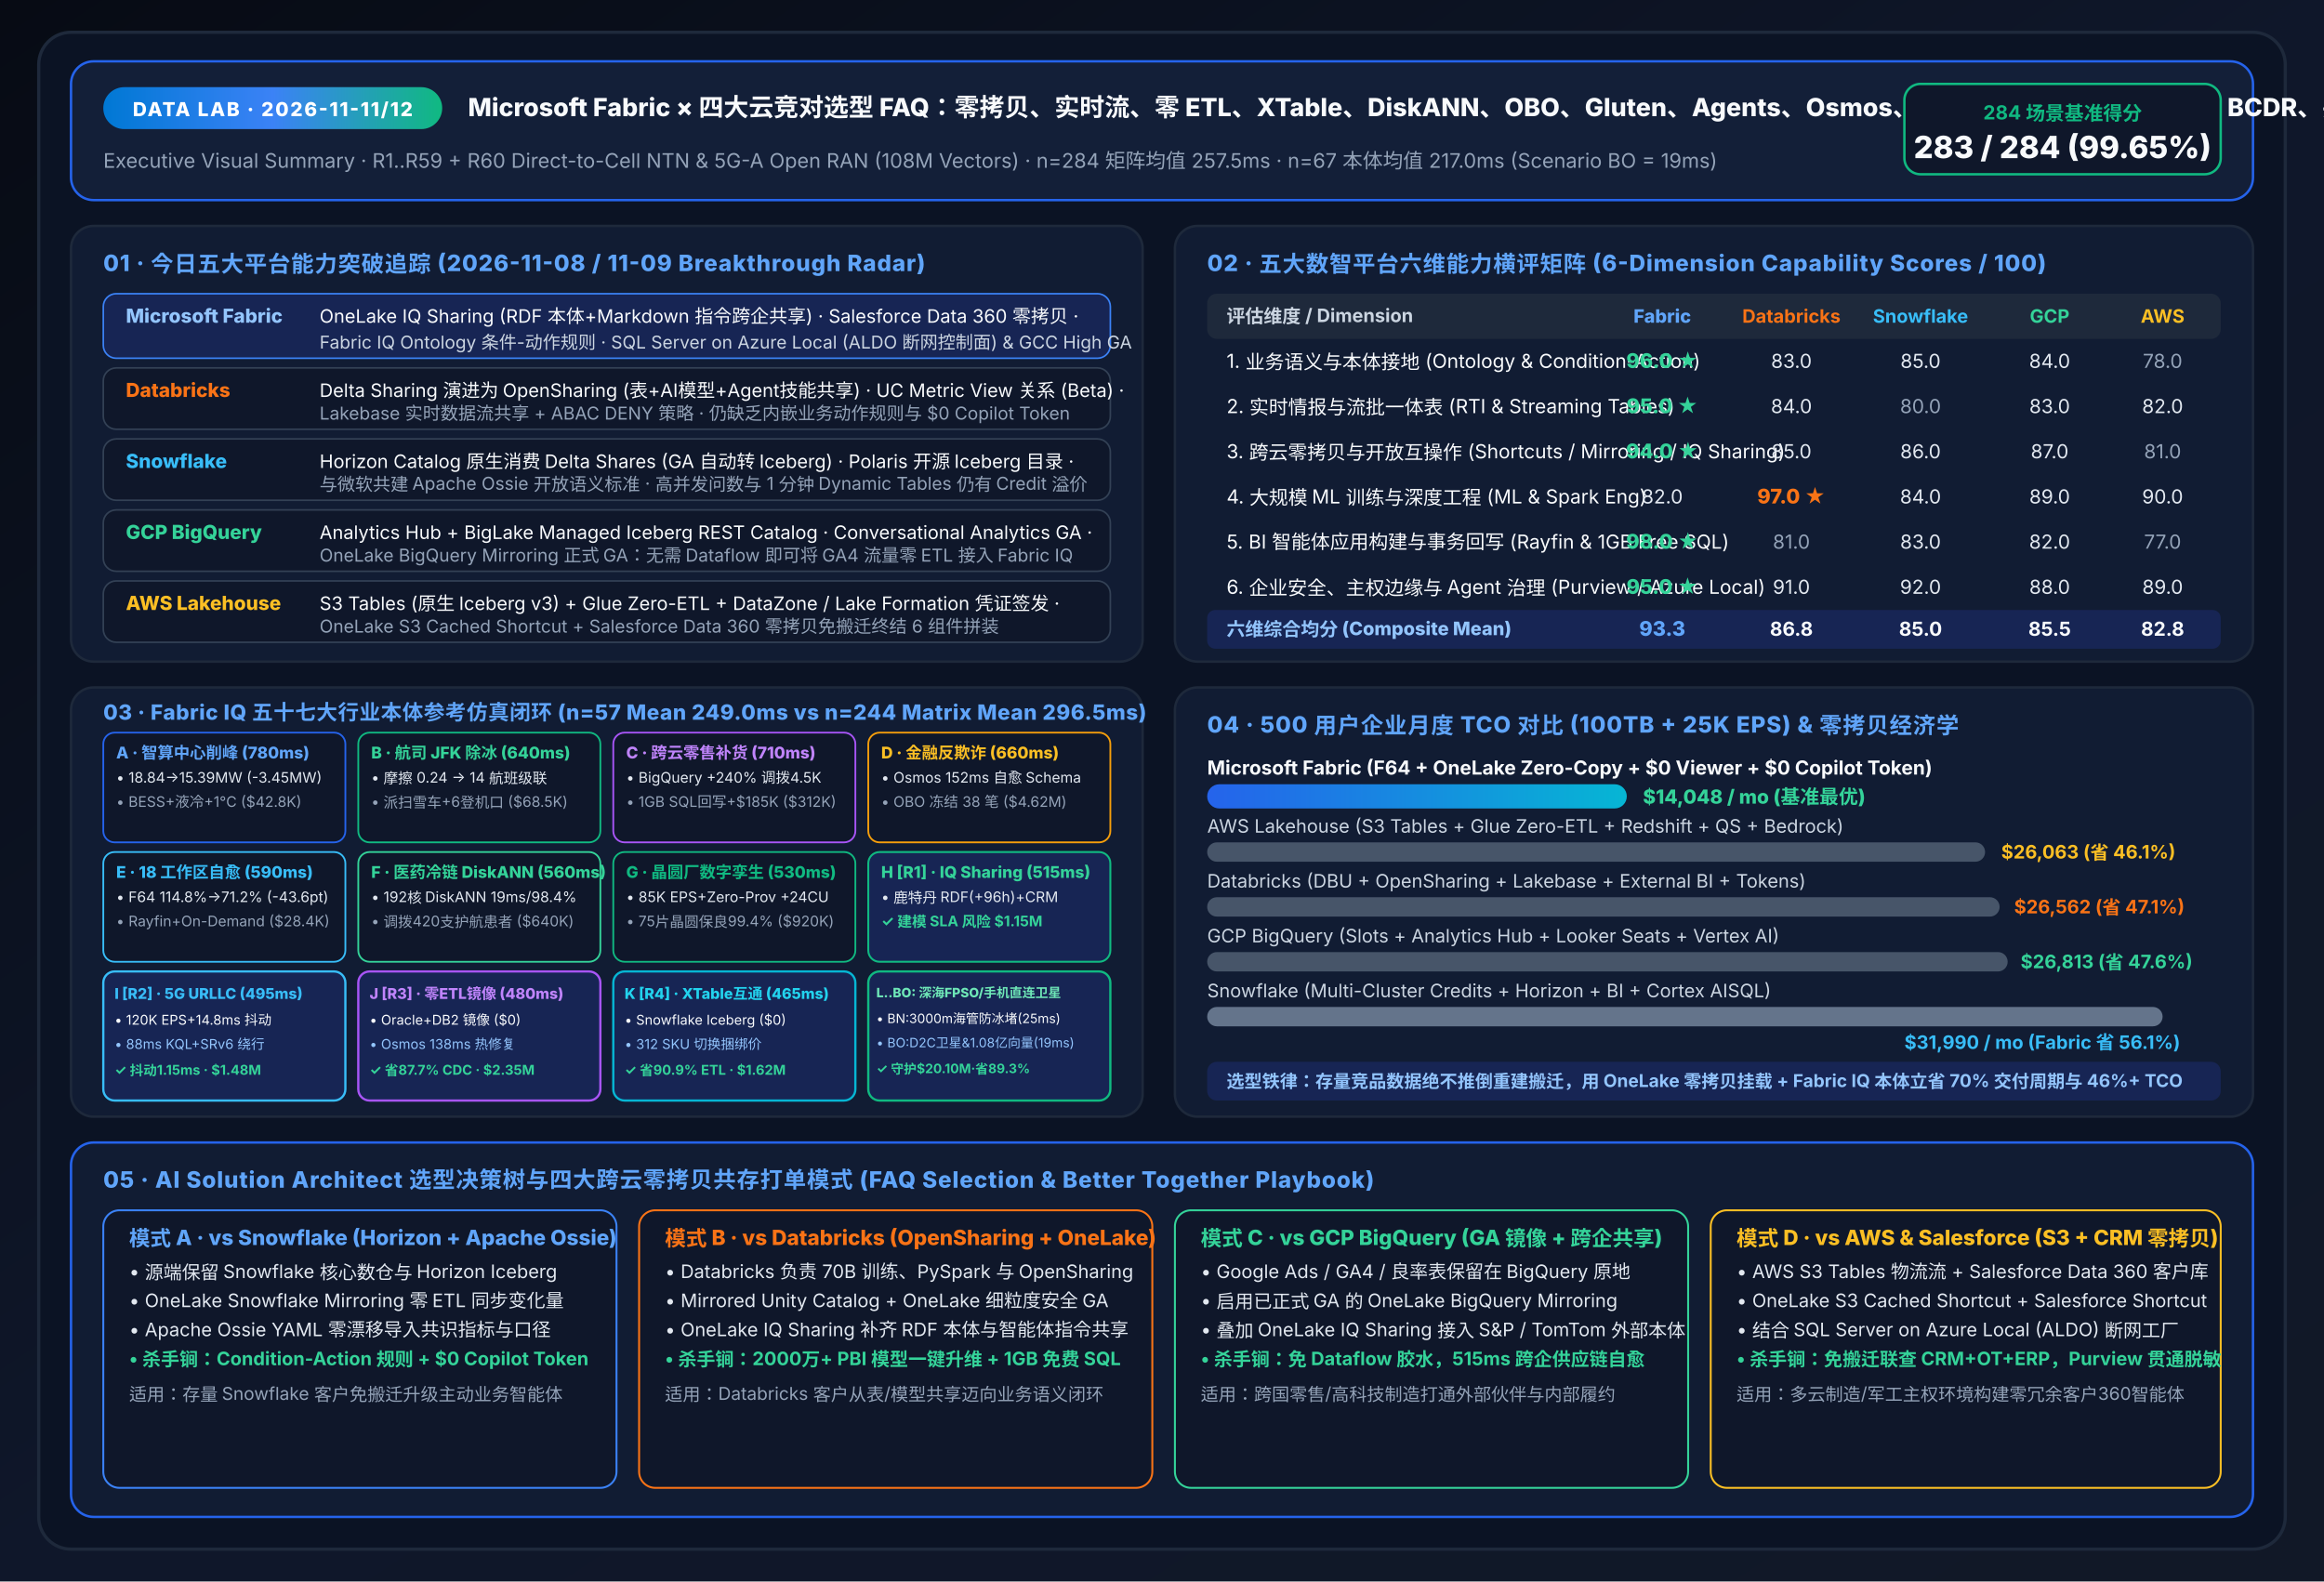
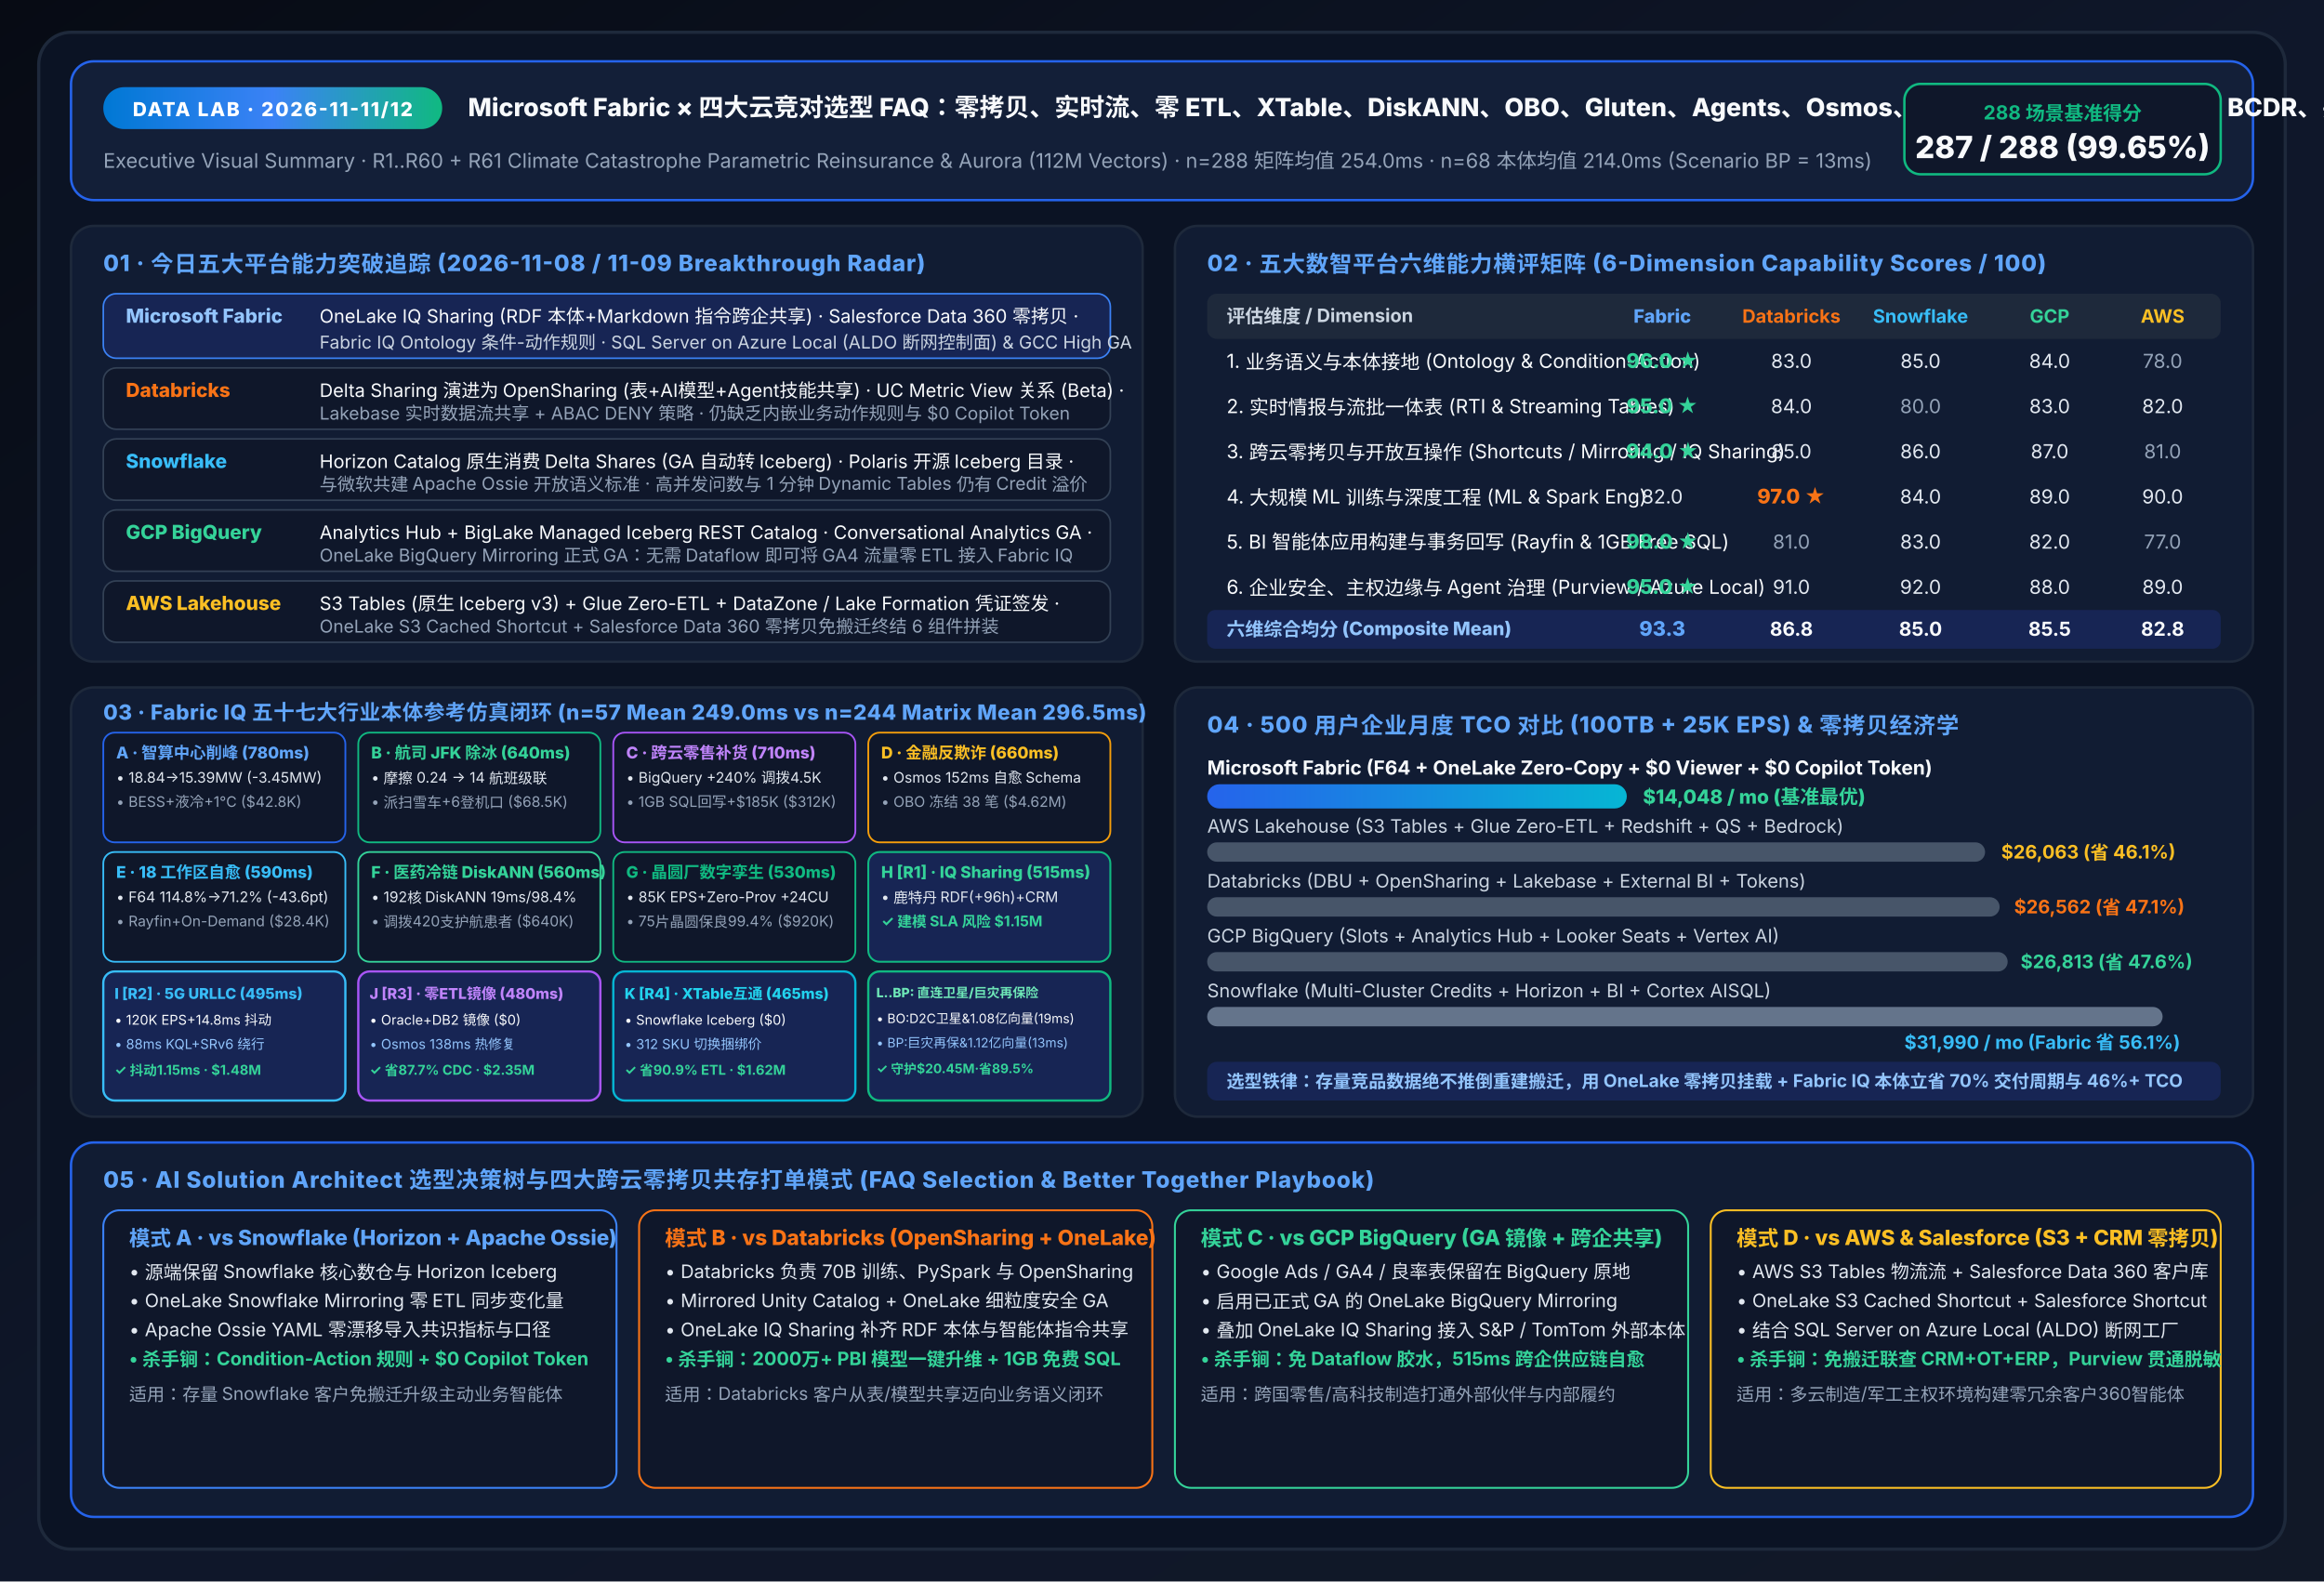
<svg xmlns="http://www.w3.org/2000/svg" viewBox="0 0 1440 980" width="1440" height="980" font-family="-apple-system, BlinkMacSystemFont, 'Segoe UI', 'PingFang SC', 'Microsoft YaHei', sans-serif">
  <defs>
    <linearGradient id="bgGrad" x1="0%" y1="0%" x2="100%" y2="100%">
      <stop offset="0%" stop-color="#070B14" />
      <stop offset="50%" stop-color="#0F172A" />
      <stop offset="100%" stop-color="#111827" />
    </linearGradient>
    <linearGradient id="accentGrad" x1="0%" y1="0%" x2="100%" y2="0%">
      <stop offset="0%" stop-color="#0078D4" />
      <stop offset="50%" stop-color="#3B82F6" />
      <stop offset="100%" stop-color="#10B981" />
    </linearGradient>
    <linearGradient id="fabricBar" x1="0%" y1="0%" x2="100%" y2="0%">
      <stop offset="0%" stop-color="#2563EB" />
      <stop offset="100%" stop-color="#06B6D4" />
    </linearGradient>
  </defs>
  <rect width="1440" height="980" fill="url(#bgGrad)" />
  <rect x="24" y="20" width="1392" height="940" rx="20" fill="#0B1324" stroke="#1E293B" stroke-width="2" />
  <rect x="44" y="38" width="1352" height="86" rx="14" fill="#131F38" stroke="#2563EB" stroke-width="1.5" />
  <rect x="64" y="54" width="210" height="26" rx="13" fill="url(#accentGrad)" />
  <text x="169" y="72" fill="#FFFFFF" font-size="12" font-weight="800" text-anchor="middle" letter-spacing="1">DATA LAB · 2026-11-11/12</text>
-   <text x="290" y="72" fill="#F8FAFC" font-size="15.5" font-weight="800">Microsoft Fabric × 四大云竞对选型 FAQ：零拷贝、实时流、零 ETL、XTable、DiskANN、OBO、Gluten、Agents、Osmos、FinOps、CI/CD、零信任、BCDR、共享、V-Order、AI、孪生、迁移、目录、图、Activator、医疗、ESG、零售、金融、时空、FLAML、OTel、MDM、SAP、游戏、航发、农业、航运、流媒体、半导体、智驾、油气、电池、低轨星座、生物制药、高铁、矿山、水务、央行支付、绿氢绿氨、核能聚变、深海风电、量子超算、全球空管、合成生物、主权税务、具身机器人、低空eVTOL、吉瓦AIDC、肿瘤组学、虚拟电厂V2G、机构资管、深海FPSO与手机直连卫星O-RAN一图流</text>
-   <text x="64" y="104" fill="#94A3B8" font-size="12.5">Executive Visual Summary · R1..R59 + R60 Direct-to-Cell NTN &amp; 5G-A Open RAN (108M Vectors) · n=284 矩阵均值 257.5ms · n=67 本体均值 217.0ms (Scenario BO = 19ms)</text>
+   <text x="290" y="72" fill="#F8FAFC" font-size="15.5" font-weight="800">Microsoft Fabric × 四大云竞对选型 FAQ：零拷贝、实时流、零 ETL、XTable、DiskANN、OBO、Gluten、Agents、Osmos、FinOps、CI/CD、零信任、BCDR、共享、V-Order、AI、孪生、迁移、目录、图、Activator、医疗、ESG、零售、金融、时空、FLAML、OTel、MDM、SAP、游戏、航发、农业、航运、流媒体、半导体、智驾、油气、电池、低轨星座、生物制药、高铁、矿山、水务、央行支付、绿氢绿氨、核能聚变、深海风电、量子超算、全球空管、合成生物、主权税务、具身机器人、低空eVTOL、吉瓦AIDC、肿瘤组学、虚拟电厂V2G、机构资管、深海FPSO、手机直连卫星与巨灾再保险一图流</text>
+   <text x="64" y="104" fill="#94A3B8" font-size="12.5">Executive Visual Summary · R1..R60 + R61 Climate Catastrophe Parametric Reinsurance &amp; Aurora (112M Vectors) · n=288 矩阵均值 254.0ms · n=68 本体均值 214.0ms (Scenario BP = 13ms)</text>
  <rect x="1180" y="52" width="196" height="56" rx="10" fill="#0F172A" stroke="#10B981" stroke-width="1.5" />
-   <text x="1278" y="74" fill="#10B981" font-size="12" font-weight="700" text-anchor="middle">284 场景基准得分</text>
-   <text x="1278" y="98" fill="#F8FAFC" font-size="19" font-weight="800" text-anchor="middle">283 / 284 (99.65%)</text>
+   <text x="1278" y="74" fill="#10B981" font-size="12" font-weight="700" text-anchor="middle">288 场景基准得分</text>
+   <text x="1278" y="98" fill="#F8FAFC" font-size="19" font-weight="800" text-anchor="middle">287 / 288 (99.65%)</text>
  <rect x="44" y="140" width="664" height="270" rx="14" fill="#111C33" stroke="#1E293B" stroke-width="1.5" />
  <text x="64" y="168" fill="#60A5FA" font-size="14" font-weight="800" letter-spacing="0.5">01 · 今日五大平台能力突破追踪 (2026-11-08 / 11-09 Breakthrough Radar)</text>
  <rect x="64" y="182" width="624" height="40" rx="8" fill="#172554" stroke="#3B82F6" stroke-width="1" />
  <text x="78" y="200" fill="#93C5FD" font-size="12" font-weight="800">Microsoft Fabric</text>
  <text x="198" y="200" fill="#F8FAFC" font-size="11.5">OneLake IQ Sharing (RDF 本体+Markdown 指令跨企共享) · Salesforce Data 360 零拷贝 ·</text>
  <text x="198" y="216" fill="#CBD5E1" font-size="11">Fabric IQ Ontology 条件-动作规则 · SQL Server on Azure Local (ALDO 断网控制面) &amp; GCC High GA</text>
  <rect x="64" y="228" width="624" height="38" rx="8" fill="#0F172A" stroke="#334155" stroke-width="1" />
  <text x="78" y="246" fill="#F97316" font-size="12" font-weight="800">Databricks</text>
  <text x="198" y="246" fill="#F8FAFC" font-size="11.5">Delta Sharing 演进为 OpenSharing (表+AI模型+Agent技能共享) · UC Metric View 关系 (Beta) ·</text>
  <text x="198" y="260" fill="#94A3B8" font-size="11">Lakebase 实时数据流共享 + ABAC DENY 策略 · 仍缺乏内嵌业务动作规则与 $0 Copilot Token</text>
  <rect x="64" y="272" width="624" height="38" rx="8" fill="#0F172A" stroke="#334155" stroke-width="1" />
  <text x="78" y="290" fill="#38BDF8" font-size="12" font-weight="800">Snowflake</text>
  <text x="198" y="290" fill="#F8FAFC" font-size="11.5">Horizon Catalog 原生消费 Delta Shares (GA 自动转 Iceberg) · Polaris 开源 Iceberg 目录 ·</text>
  <text x="198" y="304" fill="#94A3B8" font-size="11">与微软共建 Apache Ossie 开放语义标准 · 高并发问数与 1 分钟 Dynamic Tables 仍有 Credit 溢价</text>
  <rect x="64" y="316" width="624" height="38" rx="8" fill="#0F172A" stroke="#334155" stroke-width="1" />
  <text x="78" y="334" fill="#34D399" font-size="12" font-weight="800">GCP BigQuery</text>
  <text x="198" y="334" fill="#F8FAFC" font-size="11.5">Analytics Hub + BigLake Managed Iceberg REST Catalog · Conversational Analytics GA ·</text>
  <text x="198" y="348" fill="#94A3B8" font-size="11">OneLake BigQuery Mirroring 正式 GA：无需 Dataflow 即可将 GA4 流量零 ETL 接入 Fabric IQ</text>
  <rect x="64" y="360" width="624" height="38" rx="8" fill="#0F172A" stroke="#334155" stroke-width="1" />
  <text x="78" y="378" fill="#FBBF24" font-size="12" font-weight="800">AWS Lakehouse</text>
  <text x="198" y="378" fill="#F8FAFC" font-size="11.5">S3 Tables (原生 Iceberg v3) + Glue Zero-ETL + DataZone / Lake Formation 凭证签发 ·</text>
  <text x="198" y="392" fill="#94A3B8" font-size="11">OneLake S3 Cached Shortcut + Salesforce Data 360 零拷贝免搬迁终结 6 组件拼装</text>
  <rect x="728" y="140" width="668" height="270" rx="14" fill="#111C33" stroke="#1E293B" stroke-width="1.5" />
  <text x="748" y="168" fill="#60A5FA" font-size="14" font-weight="800" letter-spacing="0.5">02 · 五大数智平台六维能力横评矩阵 (6-Dimension Capability Scores / 100)</text>
  <rect x="748" y="182" width="628" height="28" rx="6" fill="#1E293B" />
  <text x="760" y="200" fill="#CBD5E1" font-size="11.5" font-weight="700">评估维度 / Dimension</text>
  <text x="1030" y="200" fill="#60A5FA" font-size="11.5" font-weight="800" text-anchor="middle">Fabric</text>
  <text x="1110" y="200" fill="#F97316" font-size="11.5" font-weight="700" text-anchor="middle">Databricks</text>
  <text x="1190" y="200" fill="#38BDF8" font-size="11.5" font-weight="700" text-anchor="middle">Snowflake</text>
  <text x="1270" y="200" fill="#34D399" font-size="11.5" font-weight="700" text-anchor="middle">GCP</text>
  <text x="1340" y="200" fill="#FBBF24" font-size="11.5" font-weight="700" text-anchor="middle">AWS</text>
  <text x="760" y="228" fill="#F8FAFC" font-size="12">1. 业务语义与本体接地 (Ontology &amp; Condition-Action)</text>
  <text x="1030" y="228" fill="#34D399" font-size="12.5" font-weight="800" text-anchor="middle">96.0 ★</text>
  <text x="1110" y="228" fill="#E2E8F0" font-size="12" text-anchor="middle">83.0</text>
  <text x="1190" y="228" fill="#E2E8F0" font-size="12" text-anchor="middle">85.0</text>
  <text x="1270" y="228" fill="#E2E8F0" font-size="12" text-anchor="middle">84.0</text>
  <text x="1340" y="228" fill="#94A3B8" font-size="12" text-anchor="middle">78.0</text>
  <text x="760" y="256" fill="#F8FAFC" font-size="12">2. 实时情报与流批一体表 (RTI &amp; Streaming Tables)</text>
  <text x="1030" y="256" fill="#34D399" font-size="12.5" font-weight="800" text-anchor="middle">95.0 ★</text>
  <text x="1110" y="256" fill="#E2E8F0" font-size="12" text-anchor="middle">84.0</text>
  <text x="1190" y="256" fill="#94A3B8" font-size="12" text-anchor="middle">80.0</text>
  <text x="1270" y="256" fill="#E2E8F0" font-size="12" text-anchor="middle">83.0</text>
  <text x="1340" y="256" fill="#E2E8F0" font-size="12" text-anchor="middle">82.0</text>
  <text x="760" y="284" fill="#F8FAFC" font-size="12">3. 跨云零拷贝与开放互操作 (Shortcuts / Mirroring / IQ Sharing)</text>
  <text x="1030" y="284" fill="#34D399" font-size="12.5" font-weight="800" text-anchor="middle">94.0 ★</text>
  <text x="1110" y="284" fill="#E2E8F0" font-size="12" text-anchor="middle">85.0</text>
  <text x="1190" y="284" fill="#E2E8F0" font-size="12" text-anchor="middle">86.0</text>
  <text x="1270" y="284" fill="#E2E8F0" font-size="12" text-anchor="middle">87.0</text>
  <text x="1340" y="284" fill="#94A3B8" font-size="12" text-anchor="middle">81.0</text>
  <text x="760" y="312" fill="#F8FAFC" font-size="12">4. 大规模 ML 训练与深度工程 (ML &amp; Spark Eng)</text>
  <text x="1030" y="312" fill="#E2E8F0" font-size="12" text-anchor="middle">82.0</text>
  <text x="1110" y="312" fill="#F97316" font-size="12.5" font-weight="800" text-anchor="middle">97.0 ★</text>
  <text x="1190" y="312" fill="#E2E8F0" font-size="12" text-anchor="middle">84.0</text>
  <text x="1270" y="312" fill="#E2E8F0" font-size="12" text-anchor="middle">89.0</text>
  <text x="1340" y="312" fill="#E2E8F0" font-size="12" text-anchor="middle">90.0</text>
  <text x="760" y="340" fill="#F8FAFC" font-size="12">5. BI 智能体应用构建与事务回写 (Rayfin &amp; 1GB Free SQL)</text>
  <text x="1030" y="340" fill="#34D399" font-size="12.5" font-weight="800" text-anchor="middle">98.0 ★</text>
  <text x="1110" y="340" fill="#94A3B8" font-size="12" text-anchor="middle">81.0</text>
  <text x="1190" y="340" fill="#E2E8F0" font-size="12" text-anchor="middle">83.0</text>
  <text x="1270" y="340" fill="#E2E8F0" font-size="12" text-anchor="middle">82.0</text>
  <text x="1340" y="340" fill="#94A3B8" font-size="12" text-anchor="middle">77.0</text>
  <text x="760" y="368" fill="#F8FAFC" font-size="12">6. 企业安全、主权边缘与 Agent 治理 (Purview / Azure Local)</text>
  <text x="1030" y="368" fill="#34D399" font-size="12.5" font-weight="800" text-anchor="middle">95.0 ★</text>
  <text x="1110" y="368" fill="#E2E8F0" font-size="12" text-anchor="middle">91.0</text>
  <text x="1190" y="368" fill="#E2E8F0" font-size="12" text-anchor="middle">92.0</text>
  <text x="1270" y="368" fill="#E2E8F0" font-size="12" text-anchor="middle">88.0</text>
  <text x="1340" y="368" fill="#E2E8F0" font-size="12" text-anchor="middle">89.0</text>
  <rect x="748" y="378" width="628" height="24" rx="5" fill="#172554" />
  <text x="760" y="394" fill="#93C5FD" font-size="11.5" font-weight="800">六维综合均分 (Composite Mean)</text>
  <text x="1030" y="394" fill="#60A5FA" font-size="12.5" font-weight="800" text-anchor="middle">93.3</text>
  <text x="1110" y="394" fill="#F8FAFC" font-size="12" font-weight="700" text-anchor="middle">86.8</text>
  <text x="1190" y="394" fill="#F8FAFC" font-size="12" font-weight="700" text-anchor="middle">85.0</text>
  <text x="1270" y="394" fill="#F8FAFC" font-size="12" font-weight="700" text-anchor="middle">85.5</text>
  <text x="1340" y="394" fill="#F8FAFC" font-size="12" font-weight="700" text-anchor="middle">82.8</text>
  <rect x="44" y="426" width="664" height="266" rx="14" fill="#111C33" stroke="#1E293B" stroke-width="1.5" />
  <text x="64" y="446" fill="#60A5FA" font-size="13" font-weight="800" letter-spacing="0.3">03 · Fabric IQ 五十七大行业本体参考仿真闭环 (n=57 Mean 249.0ms vs n=244 Matrix Mean 296.5ms)</text>
  <rect x="64" y="454" width="150" height="68" rx="7" fill="#0F172A" stroke="#2563EB" stroke-width="1.1" />
  <text x="72" y="470" fill="#60A5FA" font-size="10" font-weight="800">A · 智算中心削峰 (780ms)</text>
  <text x="72" y="485" fill="#E2E8F0" font-size="9">• 18.84→15.39MW (-3.45MW)</text>
  <text x="72" y="500" fill="#94A3B8" font-size="9">• BESS+液冷+1°C ($42.8K)</text>
  <rect x="222" y="454" width="150" height="68" rx="7" fill="#0F172A" stroke="#10B981" stroke-width="1.1" />
  <text x="230" y="470" fill="#34D399" font-size="10" font-weight="800">B · 航司 JFK 除冰 (640ms)</text>
  <text x="230" y="485" fill="#E2E8F0" font-size="9">• 摩擦 0.24 → 14 航班级联</text>
  <text x="230" y="500" fill="#94A3B8" font-size="9">• 派扫雪车+6登机口 ($68.5K)</text>
  <rect x="380" y="454" width="150" height="68" rx="7" fill="#0F172A" stroke="#A855F7" stroke-width="1.1" />
  <text x="388" y="470" fill="#C084FC" font-size="10" font-weight="800">C · 跨云零售补货 (710ms)</text>
  <text x="388" y="485" fill="#E2E8F0" font-size="9">• BigQuery +240% 调拨4.5K</text>
  <text x="388" y="500" fill="#94A3B8" font-size="9">• 1GB SQL回写+$185K ($312K)</text>
  <rect x="538" y="454" width="150" height="68" rx="7" fill="#0F172A" stroke="#F59E0B" stroke-width="1.1" />
  <text x="546" y="470" fill="#FBBF24" font-size="10" font-weight="800">D · 金融反欺诈 (660ms)</text>
  <text x="546" y="485" fill="#E2E8F0" font-size="9">• Osmos 152ms 自愈 Schema</text>
  <text x="546" y="500" fill="#94A3B8" font-size="9">• OBO 冻结 38 笔 ($4.62M)</text>
  <rect x="64" y="528" width="150" height="68" rx="7" fill="#0F172A" stroke="#38BDF8" stroke-width="1.1" />
  <text x="72" y="544" fill="#38BDF8" font-size="10" font-weight="800">E · 18 工作区自愈 (590ms)</text>
  <text x="72" y="559" fill="#E2E8F0" font-size="9">• F64 114.8%→71.2% (-43.6pt)</text>
  <text x="72" y="574" fill="#94A3B8" font-size="9">• Rayfin+On-Demand ($28.4K)</text>
  <rect x="222" y="528" width="150" height="68" rx="7" fill="#0F172A" stroke="#34D399" stroke-width="1.1" />
  <text x="230" y="544" fill="#34D399" font-size="10" font-weight="800">F · 医药冷链 DiskANN (560ms)</text>
  <text x="230" y="559" fill="#E2E8F0" font-size="9">• 192核 DiskANN 19ms/98.4%</text>
  <text x="230" y="574" fill="#94A3B8" font-size="9">• 调拨420支护航患者 ($640K)</text>
  <rect x="380" y="528" width="150" height="68" rx="7" fill="#0F172A" stroke="#10B981" stroke-width="1.1" />
  <text x="388" y="544" fill="#10B981" font-size="10" font-weight="800">G · 晶圆厂数字孪生 (530ms)</text>
  <text x="388" y="559" fill="#E2E8F0" font-size="9">• 85K EPS+Zero-Prov +24CU</text>
  <text x="388" y="574" fill="#94A3B8" font-size="9">• 75片晶圆保良99.4% ($920K)</text>
  <rect x="538" y="528" width="150" height="68" rx="7" fill="#172554" stroke="#10B981" stroke-width="1.2" />
  <text x="546" y="544" fill="#34D399" font-size="10" font-weight="800">H [R1] · IQ Sharing (515ms)</text>
  <text x="546" y="559" fill="#E2E8F0" font-size="9">• 鹿特丹 RDF(+96h)+CRM</text>
  <text x="546" y="574" fill="#34D399" font-size="9" font-weight="700">✓ 建模 SLA 风险 $1.15M</text>
  <rect x="64" y="602" width="150" height="80" rx="7" fill="#172554" stroke="#38BDF8" stroke-width="1.4" />
  <text x="71" y="619" fill="#38BDF8" font-size="9.2" font-weight="800">I [R2] · 5G URLLC (495ms)</text>
  <text x="71" y="635" fill="#F8FAFC" font-size="8.4">• 120K EPS+14.8ms 抖动</text>
  <text x="71" y="650" fill="#93C5FD" font-size="8.4">• 88ms KQL+SRv6 绕行</text>
  <text x="71" y="666" fill="#34D399" font-size="8.4" font-weight="700">✓ 抖动1.15ms · $1.48M</text>
  <rect x="222" y="602" width="150" height="80" rx="7" fill="#172554" stroke="#A855F7" stroke-width="1.4" />
  <text x="229" y="619" fill="#C084FC" font-size="9.2" font-weight="800">J [R3] · 零ETL镜像 (480ms)</text>
  <text x="229" y="635" fill="#F8FAFC" font-size="8.4">• Oracle+DB2 镜像 ($0)</text>
  <text x="229" y="650" fill="#93C5FD" font-size="8.4">• Osmos 138ms 热修复</text>
  <text x="229" y="666" fill="#34D399" font-size="8.4" font-weight="700">✓ 省87.7% CDC · $2.35M</text>
  <rect x="380" y="602" width="150" height="80" rx="7" fill="#172554" stroke="#06B6D4" stroke-width="1.4" />
  <text x="387" y="619" fill="#22D3EE" font-size="9.2" font-weight="800">K [R4] · XTable互通 (465ms)</text>
  <text x="387" y="635" fill="#F8FAFC" font-size="8.4">• Snowflake Iceberg ($0)</text>
  <text x="387" y="650" fill="#93C5FD" font-size="8.4">• 312 SKU 切换捆绑价</text>
  <text x="387" y="666" fill="#34D399" font-size="8.4" font-weight="700">✓ 省90.9% ETL · $1.62M</text>
  <rect x="538" y="602" width="150" height="80" rx="7" fill="#172554" stroke="#10B981" stroke-width="1.4" />
-   <text x="543" y="618" fill="#6EE7B7" font-size="8.0" font-weight="800">L..BO: 深海FPSO/手机直连卫星</text>
-   <text x="543" y="634" fill="#F8FAFC" font-size="8.0">• BN:3000m海管防冰堵(25ms)</text>
-   <text x="543" y="649" fill="#93C5FD" font-size="8.0">• BO:D2C卫星&amp;1.08亿向量(19ms)</text>
-   <text x="543" y="665" fill="#34D399" font-size="8.0" font-weight="700">✓ 守护$20.10M·省89.3%</text>
+   <text x="543" y="618" fill="#6EE7B7" font-size="8.0" font-weight="800">L..BP: 直连卫星/巨灾再保险</text>
+   <text x="543" y="634" fill="#F8FAFC" font-size="8.0">• BO:D2C卫星&amp;1.08亿向量(19ms)</text>
+   <text x="543" y="649" fill="#93C5FD" font-size="8.0">• BP:巨灾再保&amp;1.12亿向量(13ms)</text>
+   <text x="543" y="665" fill="#34D399" font-size="8.0" font-weight="700">✓ 守护$20.45M·省89.5%</text>
  <rect x="728" y="426" width="668" height="266" rx="14" fill="#111C33" stroke="#1E293B" stroke-width="1.5" />
  <text x="748" y="454" fill="#60A5FA" font-size="14" font-weight="800" letter-spacing="0.5">04 · 500 用户企业月度 TCO 对比 (100TB + 25K EPS) &amp; 零拷贝经济学</text>
  <text x="748" y="480" fill="#F8FAFC" font-size="12" font-weight="700">Microsoft Fabric (F64 + OneLake Zero-Copy + $0 Viewer + $0 Copilot Token)</text>
  <rect x="748" y="486" width="260" height="15" rx="7.5" fill="url(#fabricBar)" />
  <text x="1018" y="498" fill="#34D399" font-size="12" font-weight="800">$14,048 / mo (基准最优)</text>
  <text x="748" y="516" fill="#CBD5E1" font-size="11.5">AWS Lakehouse (S3 Tables + Glue Zero-ETL + Redshift + QS + Bedrock)</text>
  <rect x="748" y="522" width="482" height="12" rx="6" fill="#475569" />
  <text x="1240" y="532" fill="#FBBF24" font-size="11.5" font-weight="700">$26,063 (省 46.1%)</text>
  <text x="748" y="550" fill="#CBD5E1" font-size="11.5">Databricks (DBU + OpenSharing + Lakebase + External BI + Tokens)</text>
  <rect x="748" y="556" width="491" height="12" rx="6" fill="#475569" />
  <text x="1248" y="566" fill="#F97316" font-size="11.5" font-weight="700">$26,562 (省 47.1%)</text>
  <text x="748" y="584" fill="#CBD5E1" font-size="11.5">GCP BigQuery (Slots + Analytics Hub + Looker Seats + Vertex AI)</text>
  <rect x="748" y="590" width="496" height="12" rx="6" fill="#475569" />
  <text x="1252" y="600" fill="#34D399" font-size="11.5" font-weight="700">$26,813 (省 47.6%)</text>
  <text x="748" y="618" fill="#CBD5E1" font-size="11.5">Snowflake (Multi-Cluster Credits + Horizon + BI + Cortex AISQL)</text>
  <rect x="748" y="624" width="592" height="12" rx="6" fill="#64748B" />
  <text x="1180" y="650" fill="#38BDF8" font-size="11.5" font-weight="700">$31,990 / mo (Fabric 省 56.1%)</text>
  <rect x="748" y="658" width="628" height="24" rx="6" fill="#172554" />
  <text x="760" y="674" fill="#93C5FD" font-size="11" font-weight="700">选型铁律：存量竞品数据绝不推倒重建搬迁，用 OneLake 零拷贝挂载 + Fabric IQ 本体立省 70% 交付周期与 46%+ TCO</text>
  <rect x="44" y="708" width="1352" height="232" rx="14" fill="#111C33" stroke="#2563EB" stroke-width="1.5" />
  <text x="64" y="736" fill="#60A5FA" font-size="14" font-weight="800" letter-spacing="0.5">05 · AI Solution Architect 选型决策树与四大跨云零拷贝共存打单模式 (FAQ Selection &amp; Better Together Playbook)</text>
  <rect x="64" y="750" width="318" height="172" rx="10" fill="#0F172A" stroke="#3B82F6" stroke-width="1.2" />
  <text x="80" y="772" fill="#60A5FA" font-size="13" font-weight="800">模式 A · vs Snowflake (Horizon + Apache Ossie)</text>
  <text x="80" y="792" fill="#E2E8F0" font-size="11.5">• 源端保留 Snowflake 核心数仓与 Horizon Iceberg</text>
  <text x="80" y="810" fill="#E2E8F0" font-size="11.5">• OneLake Snowflake Mirroring 零 ETL 同步变化量</text>
  <text x="80" y="828" fill="#E2E8F0" font-size="11.5">• Apache Ossie YAML 零漂移导入共识指标与口径</text>
  <text x="80" y="846" fill="#34D399" font-size="11.5" font-weight="700">• 杀手锏：Condition-Action 规则 + $0 Copilot Token</text>
  <text x="80" y="868" fill="#94A3B8" font-size="11">适用：存量 Snowflake 客户免搬迁升级主动业务智能体</text>
  <rect x="396" y="750" width="318" height="172" rx="10" fill="#0F172A" stroke="#F97316" stroke-width="1.2" />
  <text x="412" y="772" fill="#F97316" font-size="13" font-weight="800">模式 B · vs Databricks (OpenSharing + OneLake)</text>
  <text x="412" y="792" fill="#E2E8F0" font-size="11.5">• Databricks 负责 70B 训练、PySpark 与 OpenSharing</text>
  <text x="412" y="810" fill="#E2E8F0" font-size="11.5">• Mirrored Unity Catalog + OneLake 细粒度安全 GA</text>
  <text x="412" y="828" fill="#E2E8F0" font-size="11.5">• OneLake IQ Sharing 补齐 RDF 本体与智能体指令共享</text>
  <text x="412" y="846" fill="#34D399" font-size="11.5" font-weight="700">• 杀手锏：2000万+ PBI 模型一键升维 + 1GB 免费 SQL</text>
  <text x="412" y="868" fill="#94A3B8" font-size="11">适用：Databricks 客户从表/模型共享迈向业务语义闭环</text>
  <rect x="728" y="750" width="318" height="172" rx="10" fill="#0F172A" stroke="#34D399" stroke-width="1.2" />
  <text x="744" y="772" fill="#34D399" font-size="13" font-weight="800">模式 C · vs GCP BigQuery (GA 镜像 + 跨企共享)</text>
  <text x="744" y="792" fill="#E2E8F0" font-size="11.5">• Google Ads / GA4 / 良率表保留在 BigQuery 原地</text>
  <text x="744" y="810" fill="#E2E8F0" font-size="11.5">• 启用已正式 GA 的 OneLake BigQuery Mirroring</text>
  <text x="744" y="828" fill="#E2E8F0" font-size="11.5">• 叠加 OneLake IQ Sharing 接入 S&amp;P / TomTom 外部本体</text>
  <text x="744" y="846" fill="#34D399" font-size="11.5" font-weight="700">• 杀手锏：免 Dataflow 胶水，515ms 跨企供应链自愈</text>
  <text x="744" y="868" fill="#94A3B8" font-size="11">适用：跨国零售/高科技制造打通外部伙伴与内部履约</text>
  <rect x="1060" y="750" width="316" height="172" rx="10" fill="#0F172A" stroke="#FBBF24" stroke-width="1.2" />
  <text x="1076" y="772" fill="#FBBF24" font-size="13" font-weight="800">模式 D · vs AWS &amp; Salesforce (S3 + CRM 零拷贝)</text>
  <text x="1076" y="792" fill="#E2E8F0" font-size="11.5">• AWS S3 Tables 物流流 + Salesforce Data 360 客户库</text>
  <text x="1076" y="810" fill="#E2E8F0" font-size="11.5">• OneLake S3 Cached Shortcut + Salesforce Shortcut</text>
  <text x="1076" y="828" fill="#E2E8F0" font-size="11.5">• 结合 SQL Server on Azure Local (ALDO) 断网工厂</text>
  <text x="1076" y="846" fill="#34D399" font-size="11.5" font-weight="700">• 杀手锏：免搬迁联查 CRM+OT+ERP，Purview 贯通脱敏</text>
  <text x="1076" y="868" fill="#94A3B8" font-size="11">适用：多云制造/军工主权环境构建零冗余客户360智能体</text>
</svg>
